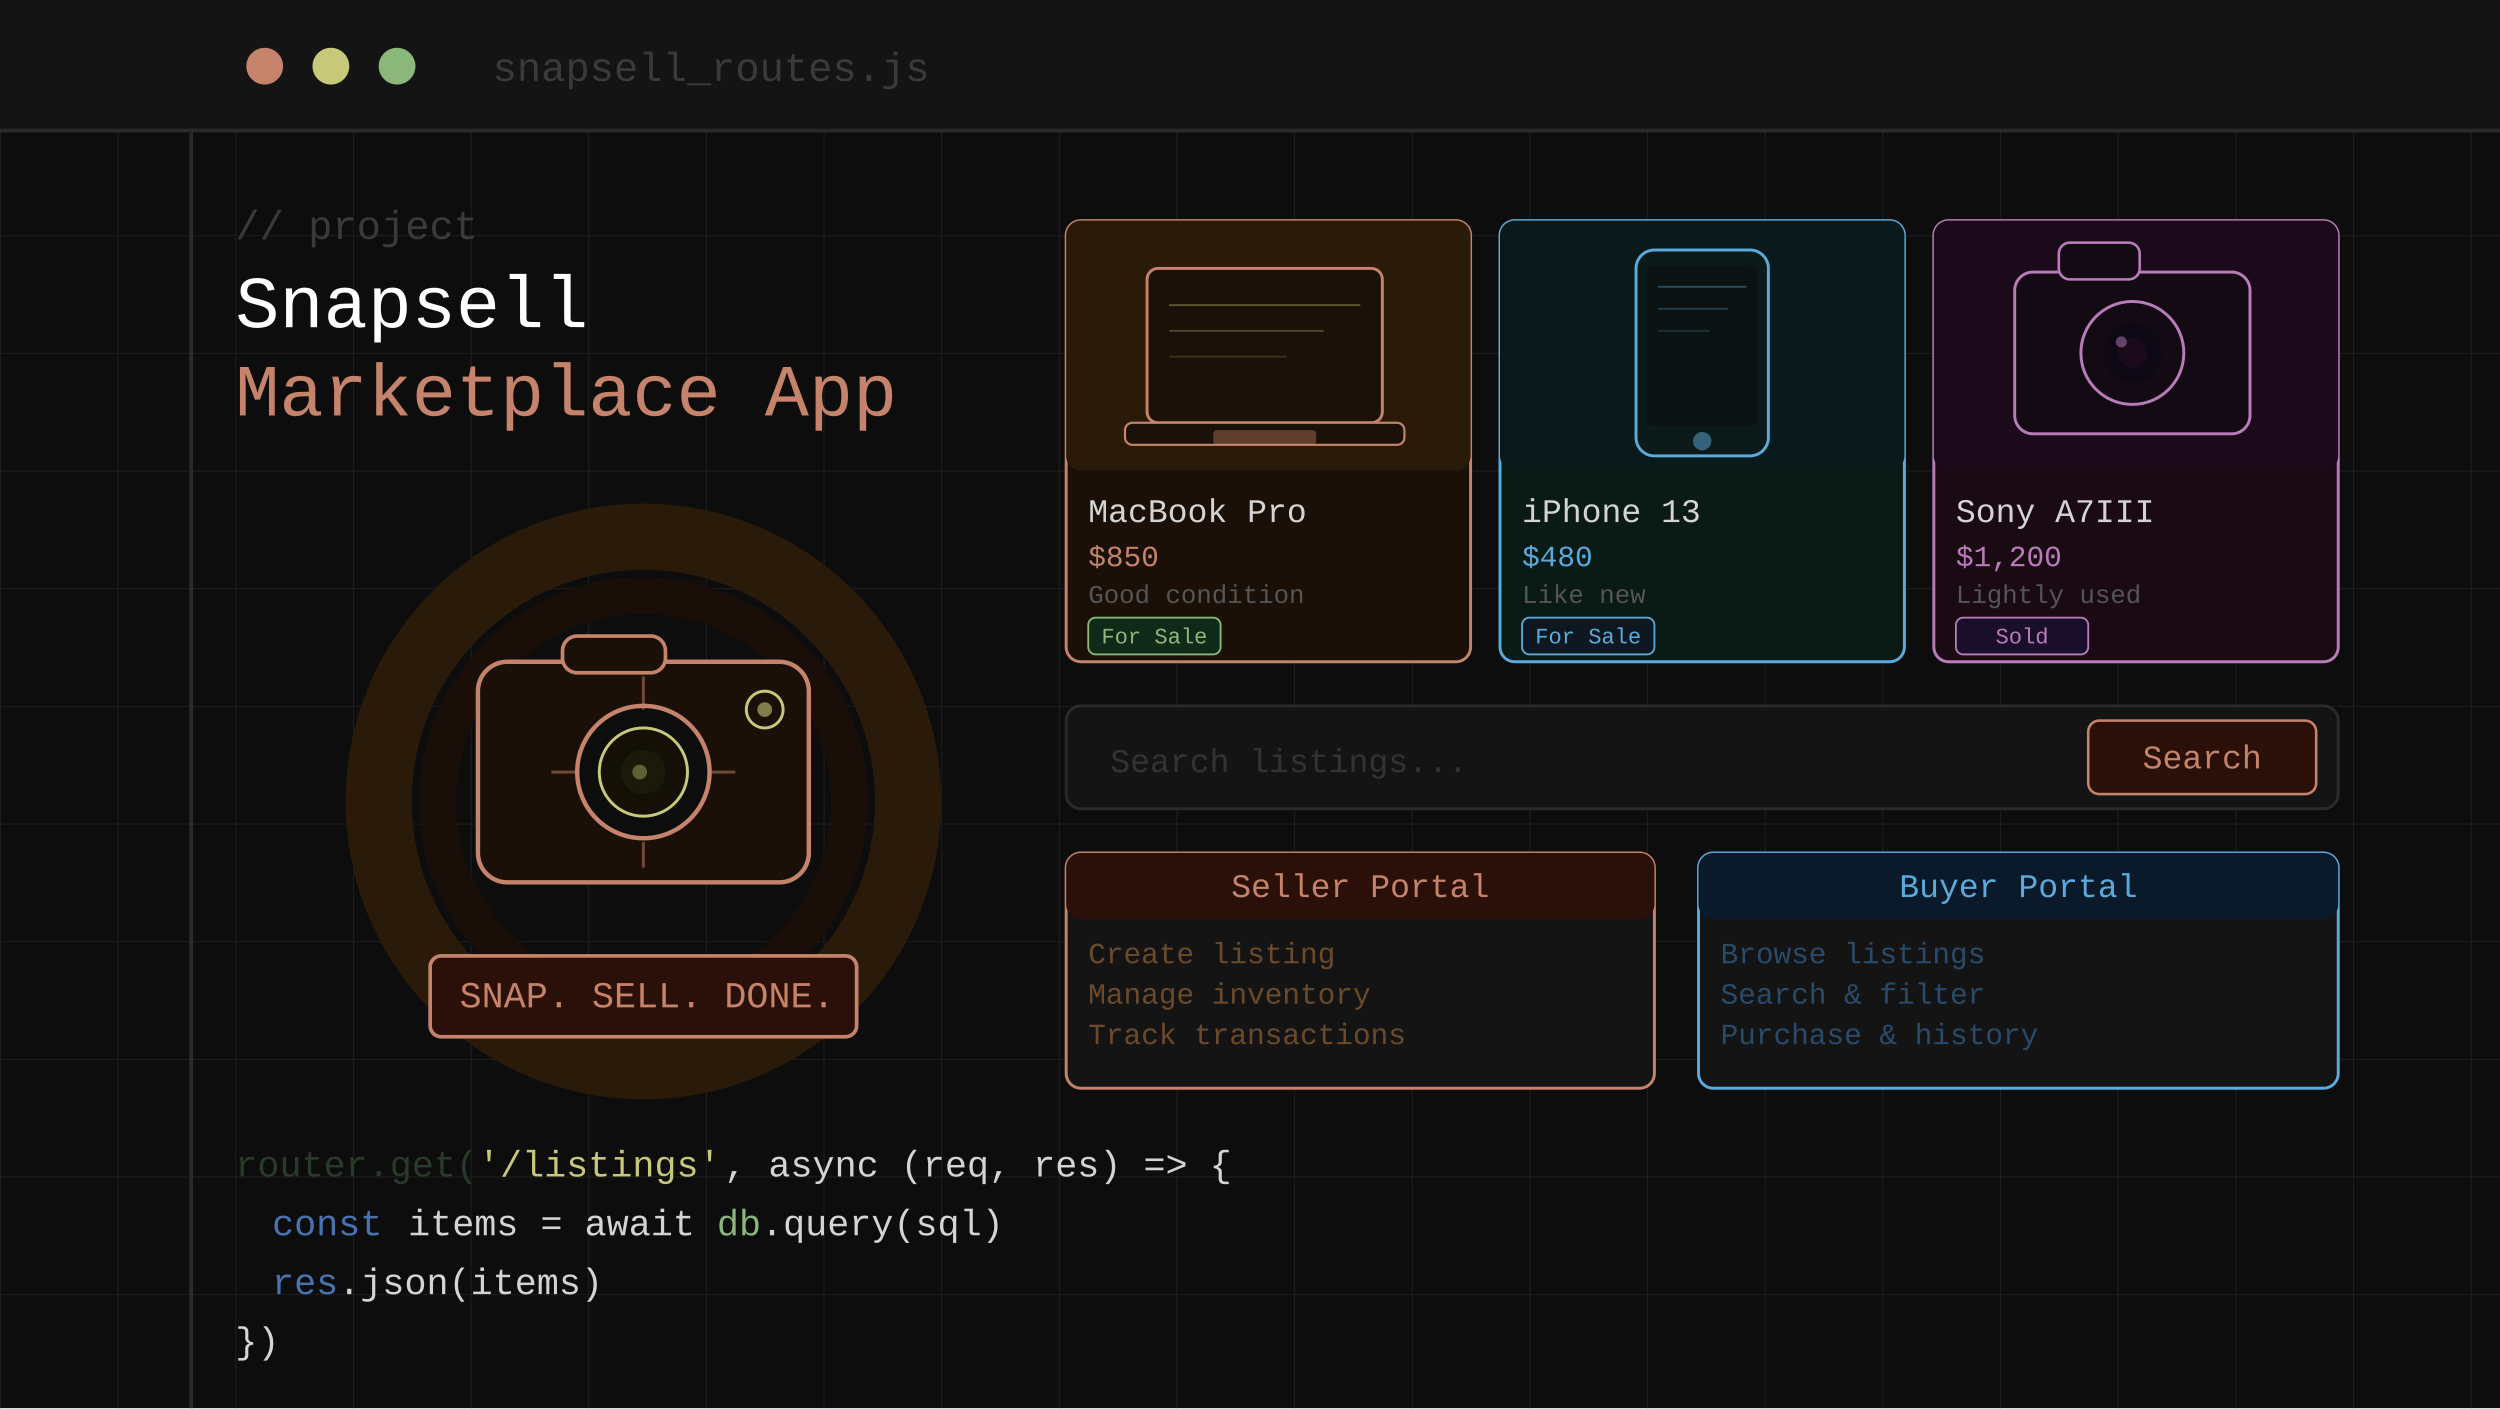
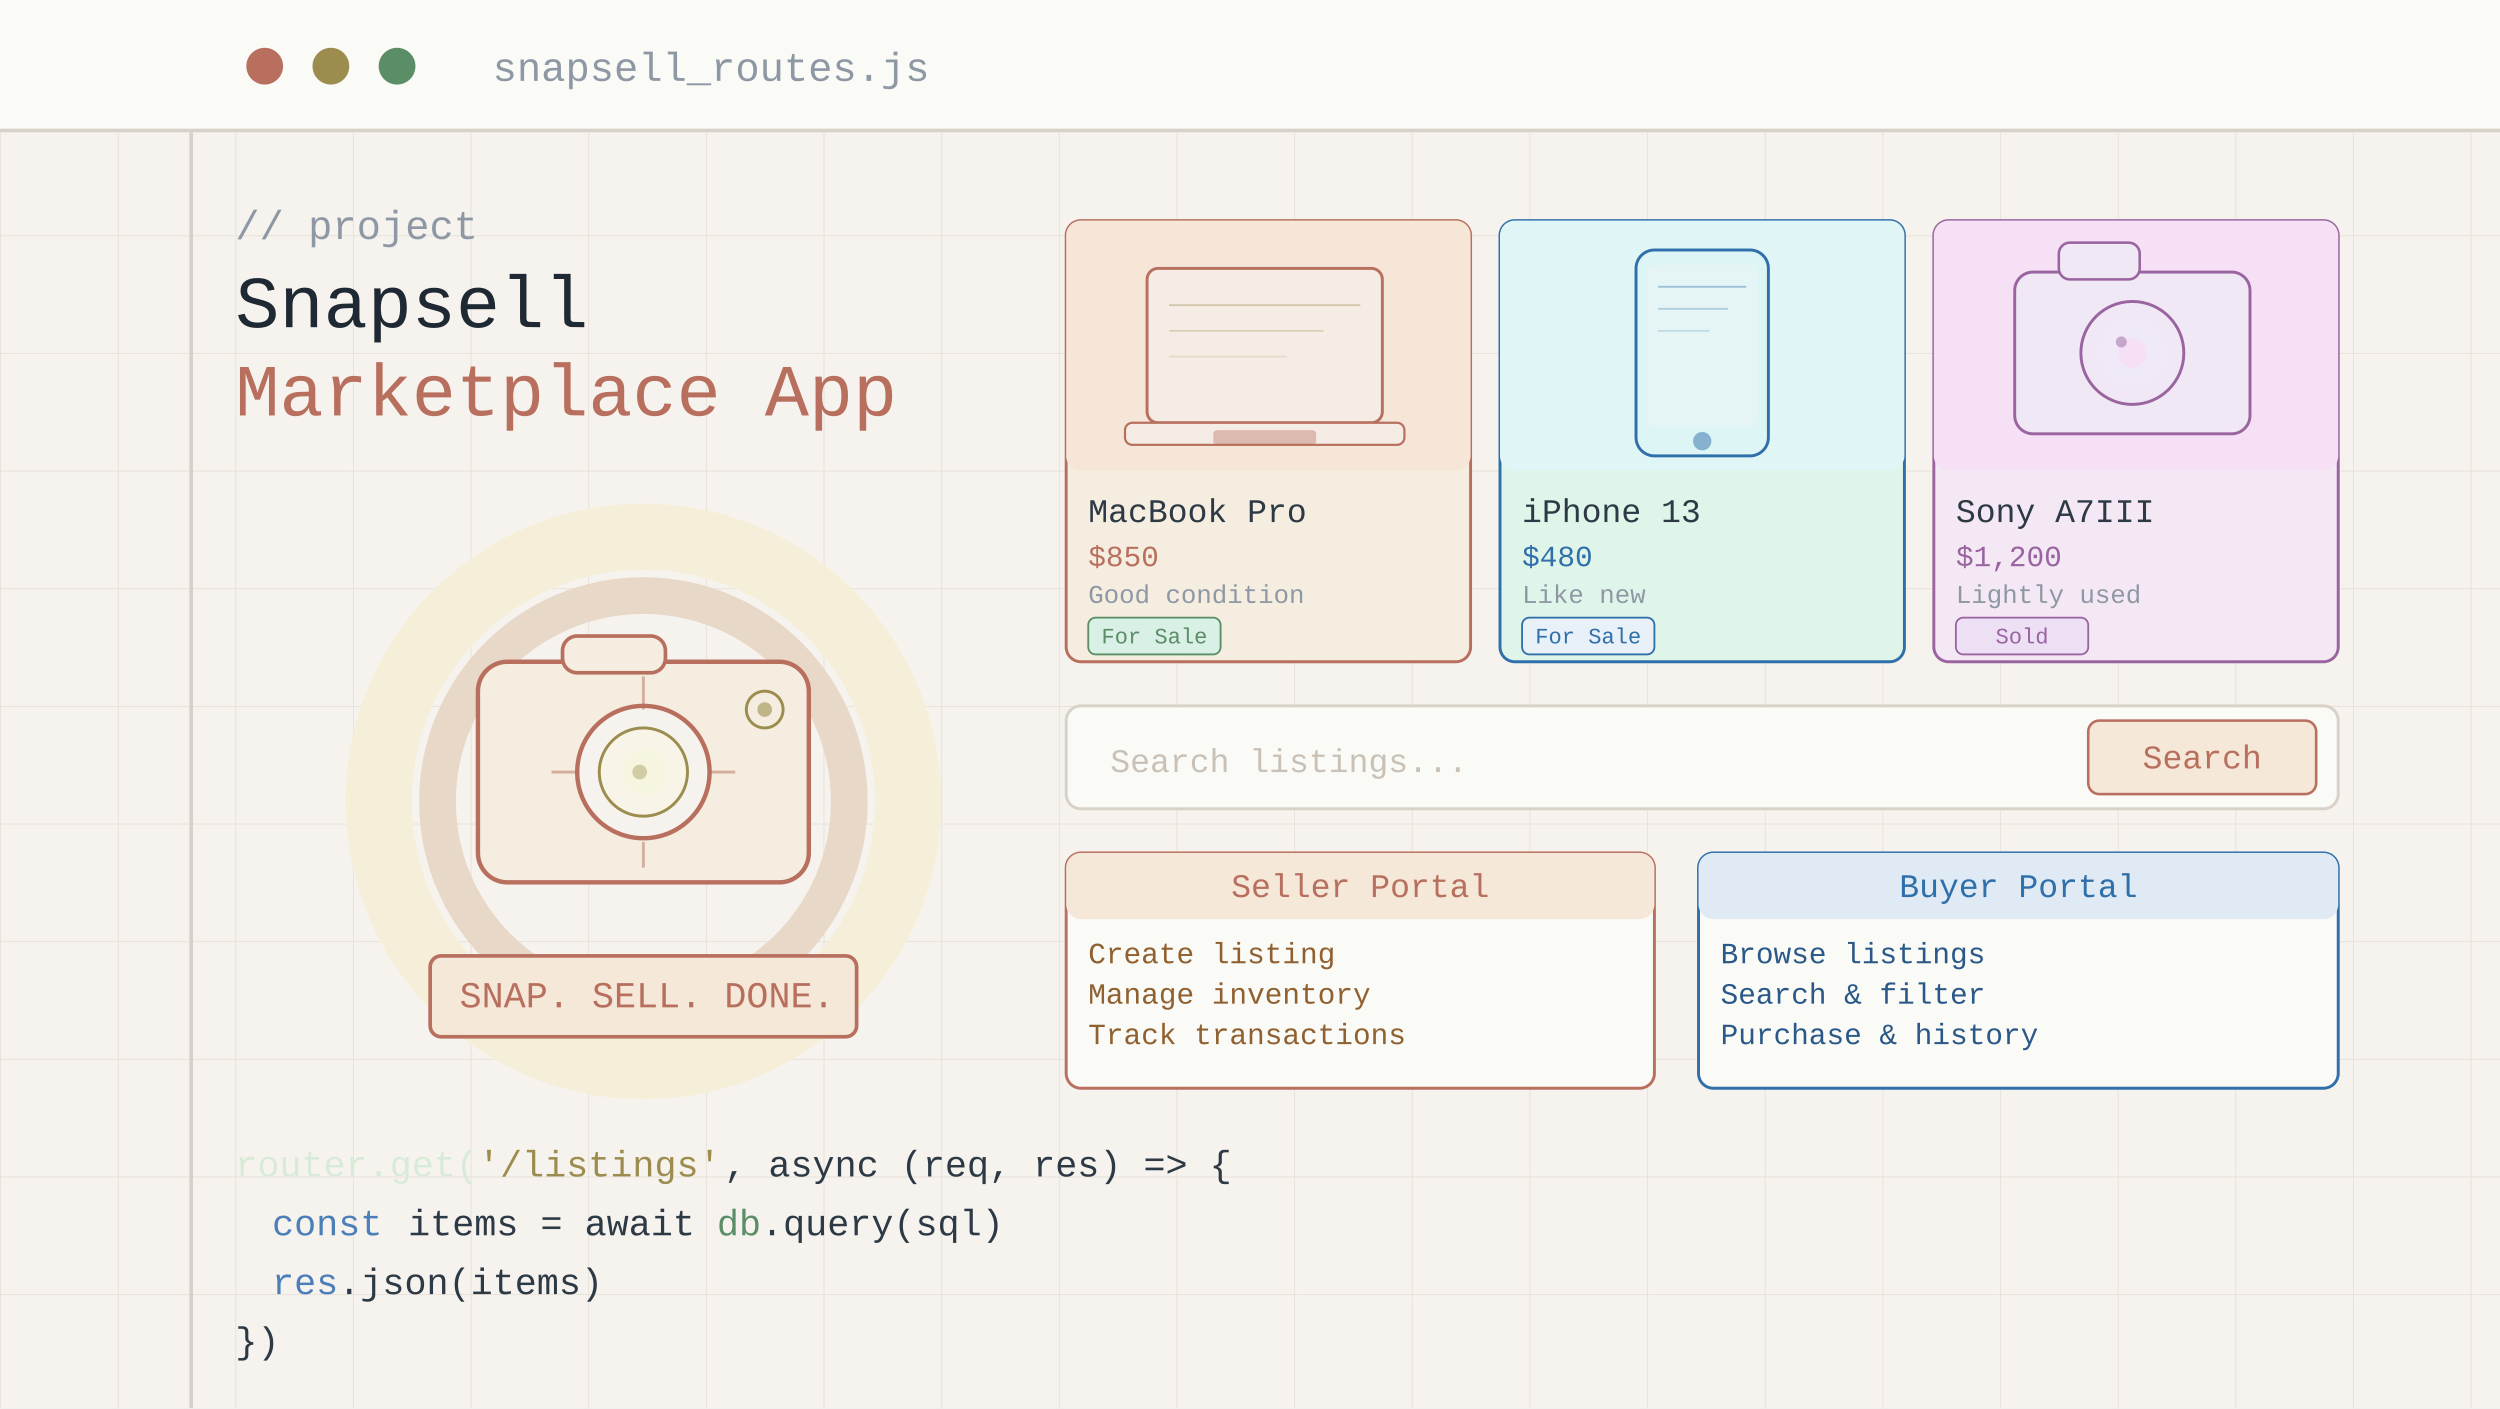
<svg xmlns="http://www.w3.org/2000/svg" width="100%" viewBox="0 0 680 383" role="img">
  <style>.mono{font-family:'JetBrains Mono','Courier New',monospace}</style>
-   <rect width="680" height="383" fill="#0d0d0d" />
+   <rect width="680" height="383" fill="#f6f3ee" />
  <defs>
    <pattern id="grid" width="32" height="32" patternUnits="userSpaceOnUse">
-       <path d="M 32 0 L 0 0 0 32" fill="none" stroke="#1e1e1e" stroke-width="0.5" />
+       <path d="M 32 0 L 0 0 0 32" fill="none" stroke="#e8e2d9" stroke-width="0.5" />
    </pattern>
  </defs>
  <rect width="680" height="383" fill="url(#grid)" />
-   <rect x="0" y="0" width="680" height="36" fill="#141414" />
-   <rect x="0" y="35" width="680" height="1" fill="#2a2a2a" />
-   <circle cx="72" cy="18" r="5" fill="#C4836A" />
-   <circle cx="90" cy="18" r="5" fill="#C8C87A" />
-   <circle cx="108" cy="18" r="5" fill="#8BB87A" />
-   <text x="134" y="22" class="mono" font-size="11" fill="#3a3a3a">snapsell_routes.js</text>
-   <line x1="52" y1="36" x2="52" y2="383" stroke="#2a2a2a" stroke-width="1" />
-   <text x="64" y="65" class="mono" font-size="11" fill="#3a3a3a">// project</text>
-   <text x="64" y="89" class="mono" font-size="20" font-weight="500" fill="#ffffff">Snapsell</text>
-   <text x="64" y="113" class="mono" font-size="20" font-weight="500" fill="#C4836A">Marketplace App</text>
-   <circle cx="175" cy="218" r="72" fill="none" stroke="#2a1a0a" stroke-width="18" />
-   <circle cx="175" cy="218" r="56" fill="none" stroke="#1a0f08" stroke-width="10" />
-   <rect x="130" y="180" width="90" height="60" rx="8" fill="#1a1008" stroke="#C4836A" stroke-width="1.2" />
-   <rect x="153" y="173" width="28" height="10" rx="4" fill="#1a1008" stroke="#C4836A" stroke-width="1" />
-   <circle cx="175" cy="210" r="18" fill="#0d0d0d" stroke="#C4836A" stroke-width="1.2" />
-   <circle cx="175" cy="210" r="12" fill="#141008" stroke="#C8C87A" stroke-width="0.8" />
-   <circle cx="175" cy="210" r="6" fill="#1a1a0a" />
-   <circle cx="174" cy="210" r="2" fill="#C8C87A" opacity="0.4" />
-   <circle cx="208" cy="193" r="5" fill="#1a1008" stroke="#C8C87A" stroke-width="0.8" />
-   <circle cx="208" cy="193" r="2" fill="#C8C87A" opacity="0.6" />
-   <line x1="175" y1="193" x2="175" y2="184" stroke="#C4836A" stroke-width="0.8" opacity="0.5" />
-   <line x1="175" y1="229" x2="175" y2="236" stroke="#C4836A" stroke-width="0.8" opacity="0.5" />
-   <line x1="157" y1="210" x2="150" y2="210" stroke="#C4836A" stroke-width="0.8" opacity="0.5" />
-   <line x1="193" y1="210" x2="200" y2="210" stroke="#C4836A" stroke-width="0.8" opacity="0.5" />
-   <rect x="117" y="260" width="116" height="22" rx="3" fill="#2a1008" stroke="#C4836A" stroke-width="1" />
-   <text x="125" y="274" class="mono" font-size="10" fill="#C4836A">SNAP. SELL. DONE.</text>
-   <rect x="290" y="60" width="110" height="120" rx="4" fill="#1a1008" stroke="#C4836A" stroke-width="0.8" />
-   <rect x="290" y="60" width="110" height="68" rx="4" fill="#2a1a08" />
-   <rect x="312" y="73" width="64" height="42" rx="3" fill="#1a1208" stroke="#C4836A" stroke-width="0.8" />
-   <rect x="306" y="115" width="76" height="6" rx="2" fill="#1a1208" stroke="#C4836A" stroke-width="0.6" />
-   <rect x="330" y="117" width="28" height="4" rx="1" fill="#C4836A" opacity="0.4" />
-   <line x1="318" y1="83" x2="370" y2="83" stroke="#C8C87A" stroke-width="0.5" opacity="0.4" />
-   <line x1="318" y1="90" x2="360" y2="90" stroke="#C8C87A" stroke-width="0.5" opacity="0.3" />
-   <line x1="318" y1="97" x2="350" y2="97" stroke="#C8C87A" stroke-width="0.5" opacity="0.2" />
-   <text x="296" y="142" class="mono" font-size="9" fill="#d4d4d4">MacBook Pro</text>
-   <text x="296" y="154" class="mono" font-size="8" fill="#C4836A">$850</text>
-   <text x="296" y="164" class="mono" font-size="7" fill="#555">Good condition</text>
-   <rect x="296" y="168" width="36" height="10" rx="2" fill="#0f2a18" stroke="#8BB87A" stroke-width="0.5" />
-   <text x="314" y="175" class="mono" font-size="6" fill="#8BB87A" text-anchor="middle">For Sale</text>
-   <rect x="408" y="60" width="110" height="120" rx="4" fill="#0a1a14" stroke="#5BAADC" stroke-width="0.8" />
-   <rect x="408" y="60" width="110" height="68" rx="4" fill="#0a1a1a" />
-   <rect x="445" y="68" width="36" height="56" rx="5" fill="#0d1a1a" stroke="#5BAADC" stroke-width="0.8" />
-   <rect x="448" y="72" width="30" height="44" rx="2" fill="#0a1212" />
-   <circle cx="463" cy="120" r="2.5" fill="#5BAADC" opacity="0.5" />
-   <line x1="451" y1="78" x2="475" y2="78" stroke="#5BAADC" stroke-width="0.5" opacity="0.4" />
-   <line x1="451" y1="84" x2="470" y2="84" stroke="#5BAADC" stroke-width="0.5" opacity="0.3" />
-   <line x1="451" y1="90" x2="465" y2="90" stroke="#5BAADC" stroke-width="0.5" opacity="0.2" />
-   <text x="414" y="142" class="mono" font-size="9" fill="#d4d4d4">iPhone 13</text>
-   <text x="414" y="154" class="mono" font-size="8" fill="#5BAADC">$480</text>
-   <text x="414" y="164" class="mono" font-size="7" fill="#555">Like new</text>
-   <rect x="414" y="168" width="36" height="10" rx="2" fill="#0f1820" stroke="#5BAADC" stroke-width="0.5" />
-   <text x="432" y="175" class="mono" font-size="6" fill="#5BAADC" text-anchor="middle">For Sale</text>
-   <rect x="526" y="60" width="110" height="120" rx="4" fill="#1a0a14" stroke="#B87DB8" stroke-width="0.8" />
-   <rect x="526" y="60" width="110" height="68" rx="4" fill="#1a0a1a" />
-   <rect x="548" y="74" width="64" height="44" rx="5" fill="#140a14" stroke="#B87DB8" stroke-width="0.8" />
-   <rect x="560" y="66" width="22" height="10" rx="3" fill="#140a14" stroke="#B87DB8" stroke-width="0.7" />
-   <circle cx="580" cy="96" r="14" fill="none" stroke="#B87DB8" stroke-width="0.8" />
-   <circle cx="580" cy="96" r="8" fill="#0d0814" />
-   <circle cx="580" cy="96" r="4" fill="#1a0a1a" />
-   <circle cx="577" cy="93" r="1.5" fill="#B87DB8" opacity="0.5" />
-   <text x="532" y="142" class="mono" font-size="9" fill="#d4d4d4">Sony A7III</text>
-   <text x="532" y="154" class="mono" font-size="8" fill="#B87DB8">$1,200</text>
-   <text x="532" y="164" class="mono" font-size="7" fill="#555">Lightly used</text>
-   <rect x="532" y="168" width="36" height="10" rx="2" fill="#1a0f2a" stroke="#B87DB8" stroke-width="0.5" />
-   <text x="550" y="175" class="mono" font-size="6" fill="#B87DB8" text-anchor="middle">Sold</text>
-   <rect x="290" y="192" width="346" height="28" rx="4" fill="#141414" stroke="#2a2a2a" stroke-width="0.8" />
-   <text x="302" y="210" class="mono" font-size="9" fill="#333">Search listings...</text>
-   <rect x="568" y="196" width="62" height="20" rx="3" fill="#2a1008" stroke="#C4836A" stroke-width="0.7" />
-   <text x="599" y="209" class="mono" font-size="9" fill="#C4836A" text-anchor="middle">Search</text>
-   <rect x="290" y="232" width="160" height="64" rx="4" fill="#141414" stroke="#C4836A" stroke-width="0.8" />
-   <rect x="290" y="232" width="160" height="18" rx="4" fill="#2a1008" />
-   <text x="370" y="244" class="mono" font-size="9" fill="#C4836A" text-anchor="middle">Seller Portal</text>
-   <text x="296" y="262" class="mono" font-size="8" fill="#6a4a2a">Create listing</text>
-   <text x="296" y="273" class="mono" font-size="8" fill="#6a4a2a">Manage inventory</text>
-   <text x="296" y="284" class="mono" font-size="8" fill="#6a4a2a">Track transactions</text>
-   <rect x="462" y="232" width="174" height="64" rx="4" fill="#141414" stroke="#5BAADC" stroke-width="0.8" />
-   <rect x="462" y="232" width="174" height="18" rx="4" fill="#0a1a2a" />
-   <text x="549" y="244" class="mono" font-size="9" fill="#5BAADC" text-anchor="middle">Buyer Portal</text>
-   <text x="468" y="262" class="mono" font-size="8" fill="#2a4a6a">Browse listings</text>
-   <text x="468" y="273" class="mono" font-size="8" fill="#2a4a6a">Search &amp; filter</text>
-   <text x="468" y="284" class="mono" font-size="8" fill="#2a4a6a">Purchase &amp; history</text>
-   <text x="64" y="320" class="mono" font-size="10" fill="#2a3a2a">router.get(</text>
-   <text x="130" y="320" class="mono" font-size="10" fill="#C8C87A">'/listings'</text>
-   <text x="197" y="320" class="mono" font-size="10" fill="#d4d4d4">, async (req, res) =&gt; {</text>
-   <text x="74" y="336" class="mono" font-size="10" fill="#4A72B0">  const</text>
-   <text x="111" y="336" class="mono" font-size="10" fill="#d4d4d4"> items = await </text>
-   <text x="195" y="336" class="mono" font-size="10" fill="#8BB87A">db</text>
-   <text x="207" y="336" class="mono" font-size="10" fill="#d4d4d4">.query(sql)</text>
-   <text x="74" y="352" class="mono" font-size="10" fill="#4A72B0">  res</text>
-   <text x="92" y="352" class="mono" font-size="10" fill="#d4d4d4">.json(items)</text>
-   <text x="64" y="368" class="mono" font-size="10" fill="#d4d4d4">})</text>
+   <rect x="0" y="0" width="680" height="36" fill="#fafaf7" />
+   <rect x="0" y="35" width="680" height="1" fill="#d8d1c7" />
+   <circle cx="72" cy="18" r="5" fill="#b86f5e" />
+   <circle cx="90" cy="18" r="5" fill="#9c8d4f" />
+   <circle cx="108" cy="18" r="5" fill="#5b8d67" />
+   <text x="134" y="22" class="mono" font-size="11" fill="#8e98a4">snapsell_routes.js</text>
+   <line x1="52" y1="36" x2="52" y2="383" stroke="#d8d1c7" stroke-width="1" />
+   <text x="64" y="65" class="mono" font-size="11" fill="#8e98a4">// project</text>
+   <text x="64" y="89" class="mono" font-size="20" font-weight="500" fill="#1f2933">Snapsell</text>
+   <text x="64" y="113" class="mono" font-size="20" font-weight="500" fill="#b86f5e">Marketplace App</text>
+   <circle cx="175" cy="218" r="72" fill="none" stroke="#f5eed8" stroke-width="18" />
+   <circle cx="175" cy="218" r="56" fill="none" stroke="#e8d8c8" stroke-width="10" />
+   <rect x="130" y="180" width="90" height="60" rx="8" fill="#f5ede0" stroke="#b86f5e" stroke-width="1.2" />
+   <rect x="153" y="173" width="28" height="10" rx="4" fill="#f5ede0" stroke="#b86f5e" stroke-width="1" />
+   <circle cx="175" cy="210" r="18" fill="#f6f3ee" stroke="#b86f5e" stroke-width="1.2" />
+   <circle cx="175" cy="210" r="12" fill="#f8f5e8" stroke="#9c8d4f" stroke-width="0.8" />
+   <circle cx="175" cy="210" r="6" fill="#f5f5e0" />
+   <circle cx="174" cy="210" r="2" fill="#9c8d4f" opacity="0.4" />
+   <circle cx="208" cy="193" r="5" fill="#f5ede0" stroke="#9c8d4f" stroke-width="0.8" />
+   <circle cx="208" cy="193" r="2" fill="#9c8d4f" opacity="0.6" />
+   <line x1="175" y1="193" x2="175" y2="184" stroke="#b86f5e" stroke-width="0.8" opacity="0.5" />
+   <line x1="175" y1="229" x2="175" y2="236" stroke="#b86f5e" stroke-width="0.8" opacity="0.5" />
+   <line x1="157" y1="210" x2="150" y2="210" stroke="#b86f5e" stroke-width="0.8" opacity="0.5" />
+   <line x1="193" y1="210" x2="200" y2="210" stroke="#b86f5e" stroke-width="0.8" opacity="0.5" />
+   <rect x="117" y="260" width="116" height="22" rx="3" fill="#f5e8d8" stroke="#b86f5e" stroke-width="1" />
+   <text x="125" y="274" class="mono" font-size="10" fill="#b86f5e">SNAP. SELL. DONE.</text>
+   <rect x="290" y="60" width="110" height="120" rx="4" fill="#f5ede0" stroke="#b86f5e" stroke-width="0.8" />
+   <rect x="290" y="60" width="110" height="68" rx="4" fill="#f5e6d8" />
+   <rect x="312" y="73" width="64" height="42" rx="3" fill="#f5ede5" stroke="#b86f5e" stroke-width="0.8" />
+   <rect x="306" y="115" width="76" height="6" rx="2" fill="#f5ede5" stroke="#b86f5e" stroke-width="0.6" />
+   <rect x="330" y="117" width="28" height="4" rx="1" fill="#b86f5e" opacity="0.4" />
+   <line x1="318" y1="83" x2="370" y2="83" stroke="#9c8d4f" stroke-width="0.5" opacity="0.4" />
+   <line x1="318" y1="90" x2="360" y2="90" stroke="#9c8d4f" stroke-width="0.5" opacity="0.3" />
+   <line x1="318" y1="97" x2="350" y2="97" stroke="#9c8d4f" stroke-width="0.5" opacity="0.2" />
+   <text x="296" y="142" class="mono" font-size="9" fill="#2d3a45">MacBook Pro</text>
+   <text x="296" y="154" class="mono" font-size="8" fill="#b86f5e">$850</text>
+   <text x="296" y="164" class="mono" font-size="7" fill="#8e98a4">Good condition</text>
+   <rect x="296" y="168" width="36" height="10" rx="2" fill="#d8f0e5" stroke="#5b8d67" stroke-width="0.5" />
+   <text x="314" y="175" class="mono" font-size="6" fill="#5b8d67" text-anchor="middle">For Sale</text>
+   <rect x="408" y="60" width="110" height="120" rx="4" fill="#e0f5ea" stroke="#2f6faa" stroke-width="0.8" />
+   <rect x="408" y="60" width="110" height="68" rx="4" fill="#e0f5f5" />
+   <rect x="445" y="68" width="36" height="56" rx="5" fill="#ddf5f5" stroke="#2f6faa" stroke-width="0.8" />
+   <rect x="448" y="72" width="30" height="44" rx="2" fill="#e5f5f5" />
+   <circle cx="463" cy="120" r="2.5" fill="#2f6faa" opacity="0.5" />
+   <line x1="451" y1="78" x2="475" y2="78" stroke="#2f6faa" stroke-width="0.5" opacity="0.4" />
+   <line x1="451" y1="84" x2="470" y2="84" stroke="#2f6faa" stroke-width="0.5" opacity="0.3" />
+   <line x1="451" y1="90" x2="465" y2="90" stroke="#2f6faa" stroke-width="0.5" opacity="0.2" />
+   <text x="414" y="142" class="mono" font-size="9" fill="#2d3a45">iPhone 13</text>
+   <text x="414" y="154" class="mono" font-size="8" fill="#2f6faa">$480</text>
+   <text x="414" y="164" class="mono" font-size="7" fill="#8e98a4">Like new</text>
+   <rect x="414" y="168" width="36" height="10" rx="2" fill="#e8f0f8" stroke="#2f6faa" stroke-width="0.5" />
+   <text x="432" y="175" class="mono" font-size="6" fill="#2f6faa" text-anchor="middle">For Sale</text>
+   <rect x="526" y="60" width="110" height="120" rx="4" fill="#f5e8f5" stroke="#9a64a0" stroke-width="0.8" />
+   <rect x="526" y="60" width="110" height="68" rx="4" fill="#f5e0f5" />
+   <rect x="548" y="74" width="64" height="44" rx="5" fill="#f0e8f5" stroke="#9a64a0" stroke-width="0.8" />
+   <rect x="560" y="66" width="22" height="10" rx="3" fill="#f0e8f5" stroke="#9a64a0" stroke-width="0.7" />
+   <circle cx="580" cy="96" r="14" fill="none" stroke="#9a64a0" stroke-width="0.8" />
+   <circle cx="580" cy="96" r="8" fill="#f0eaf8" />
+   <circle cx="580" cy="96" r="4" fill="#f5e0f5" />
+   <circle cx="577" cy="93" r="1.5" fill="#9a64a0" opacity="0.5" />
+   <text x="532" y="142" class="mono" font-size="9" fill="#2d3a45">Sony A7III</text>
+   <text x="532" y="154" class="mono" font-size="8" fill="#9a64a0">$1,200</text>
+   <text x="532" y="164" class="mono" font-size="7" fill="#8e98a4">Lightly used</text>
+   <rect x="532" y="168" width="36" height="10" rx="2" fill="#ede0f5" stroke="#9a64a0" stroke-width="0.5" />
+   <text x="550" y="175" class="mono" font-size="6" fill="#9a64a0" text-anchor="middle">Sold</text>
+   <rect x="290" y="192" width="346" height="28" rx="4" fill="#fafaf7" stroke="#d8d1c7" stroke-width="0.8" />
+   <text x="302" y="210" class="mono" font-size="9" fill="#c9c1b5">Search listings...</text>
+   <rect x="568" y="196" width="62" height="20" rx="3" fill="#f5e8d8" stroke="#b86f5e" stroke-width="0.7" />
+   <text x="599" y="209" class="mono" font-size="9" fill="#b86f5e" text-anchor="middle">Search</text>
+   <rect x="290" y="232" width="160" height="64" rx="4" fill="#fafaf7" stroke="#b86f5e" stroke-width="0.8" />
+   <rect x="290" y="232" width="160" height="18" rx="4" fill="#f5e8d8" />
+   <text x="370" y="244" class="mono" font-size="9" fill="#b86f5e" text-anchor="middle">Seller Portal</text>
+   <text x="296" y="262" class="mono" font-size="8" fill="#906030">Create listing</text>
+   <text x="296" y="273" class="mono" font-size="8" fill="#906030">Manage inventory</text>
+   <text x="296" y="284" class="mono" font-size="8" fill="#906030">Track transactions</text>
+   <rect x="462" y="232" width="174" height="64" rx="4" fill="#fafaf7" stroke="#2f6faa" stroke-width="0.8" />
+   <rect x="462" y="232" width="174" height="18" rx="4" fill="#e0eaf5" />
+   <text x="549" y="244" class="mono" font-size="9" fill="#2f6faa" text-anchor="middle">Buyer Portal</text>
+   <text x="468" y="262" class="mono" font-size="8" fill="#2a5888">Browse listings</text>
+   <text x="468" y="273" class="mono" font-size="8" fill="#2a5888">Search &amp; filter</text>
+   <text x="468" y="284" class="mono" font-size="8" fill="#2a5888">Purchase &amp; history</text>
+   <text x="64" y="320" class="mono" font-size="10" fill="#d8ead8">router.get(</text>
+   <text x="130" y="320" class="mono" font-size="10" fill="#9c8d4f">'/listings'</text>
+   <text x="197" y="320" class="mono" font-size="10" fill="#2d3a45">, async (req, res) =&gt; {</text>
+   <text x="74" y="336" class="mono" font-size="10" fill="#4c7fb8">  const</text>
+   <text x="111" y="336" class="mono" font-size="10" fill="#2d3a45"> items = await </text>
+   <text x="195" y="336" class="mono" font-size="10" fill="#5b8d67">db</text>
+   <text x="207" y="336" class="mono" font-size="10" fill="#2d3a45">.query(sql)</text>
+   <text x="74" y="352" class="mono" font-size="10" fill="#4c7fb8">  res</text>
+   <text x="92" y="352" class="mono" font-size="10" fill="#2d3a45">.json(items)</text>
+   <text x="64" y="368" class="mono" font-size="10" fill="#2d3a45">})</text>
</svg>
